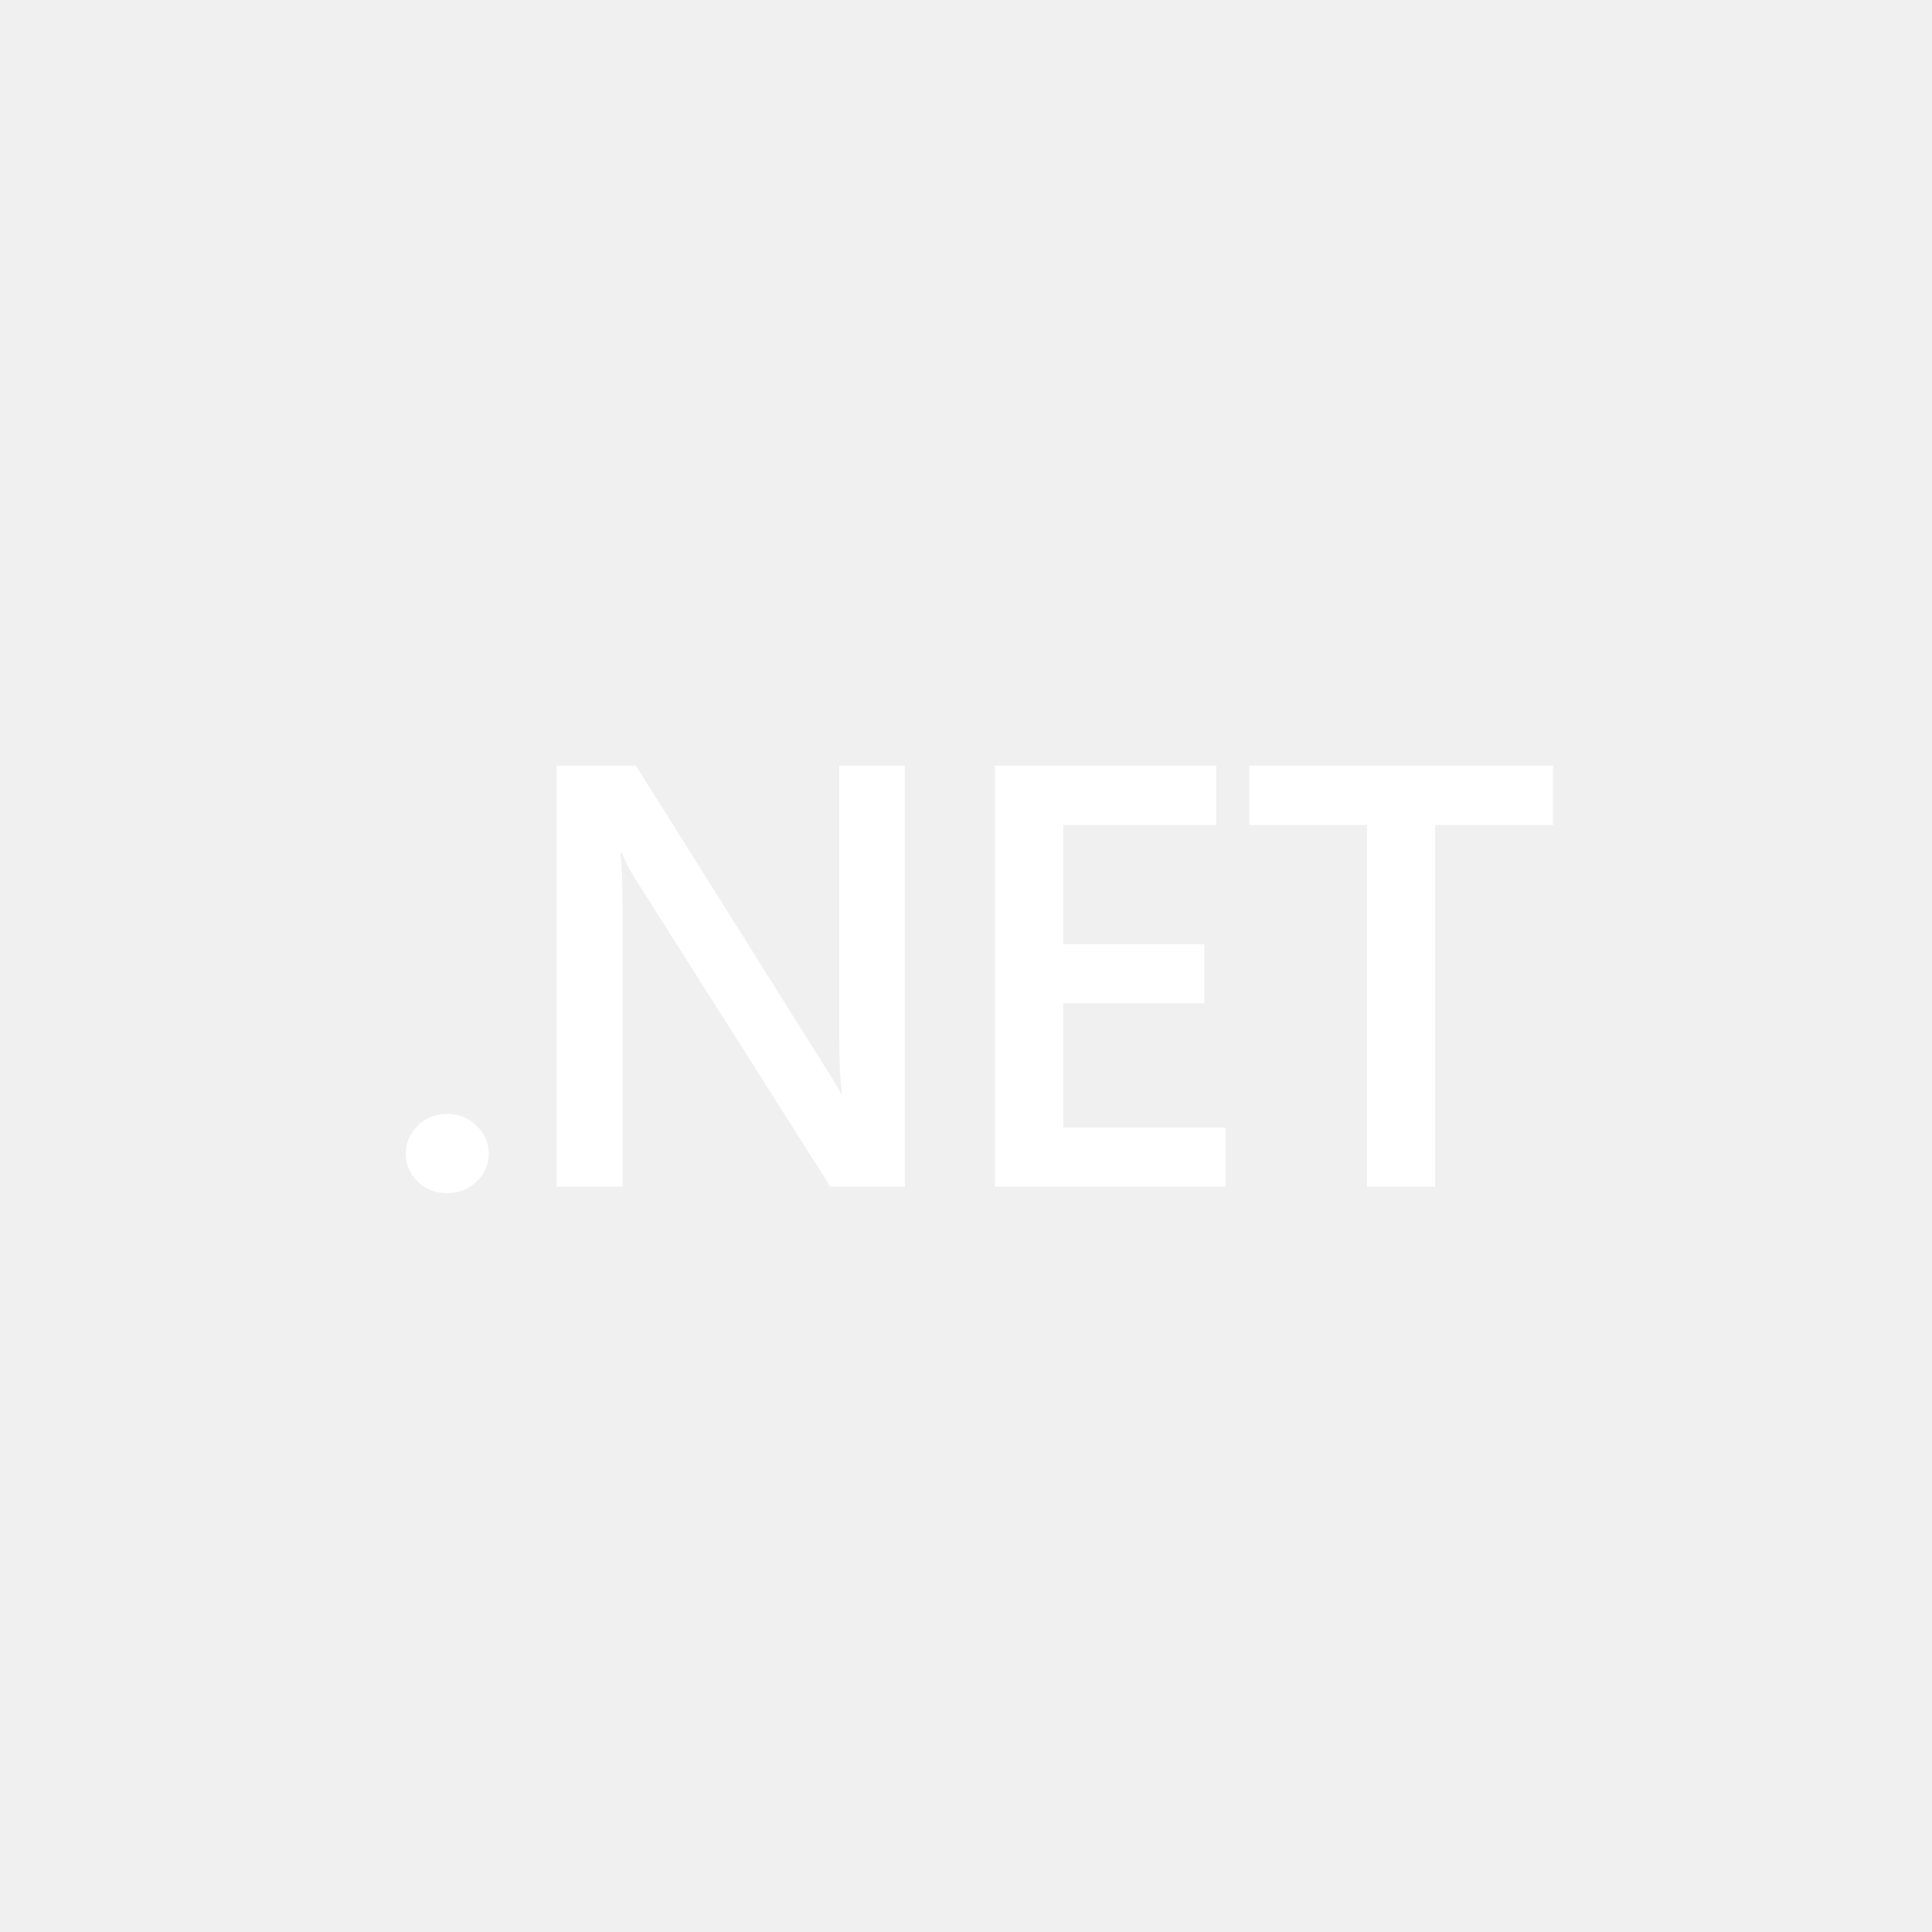
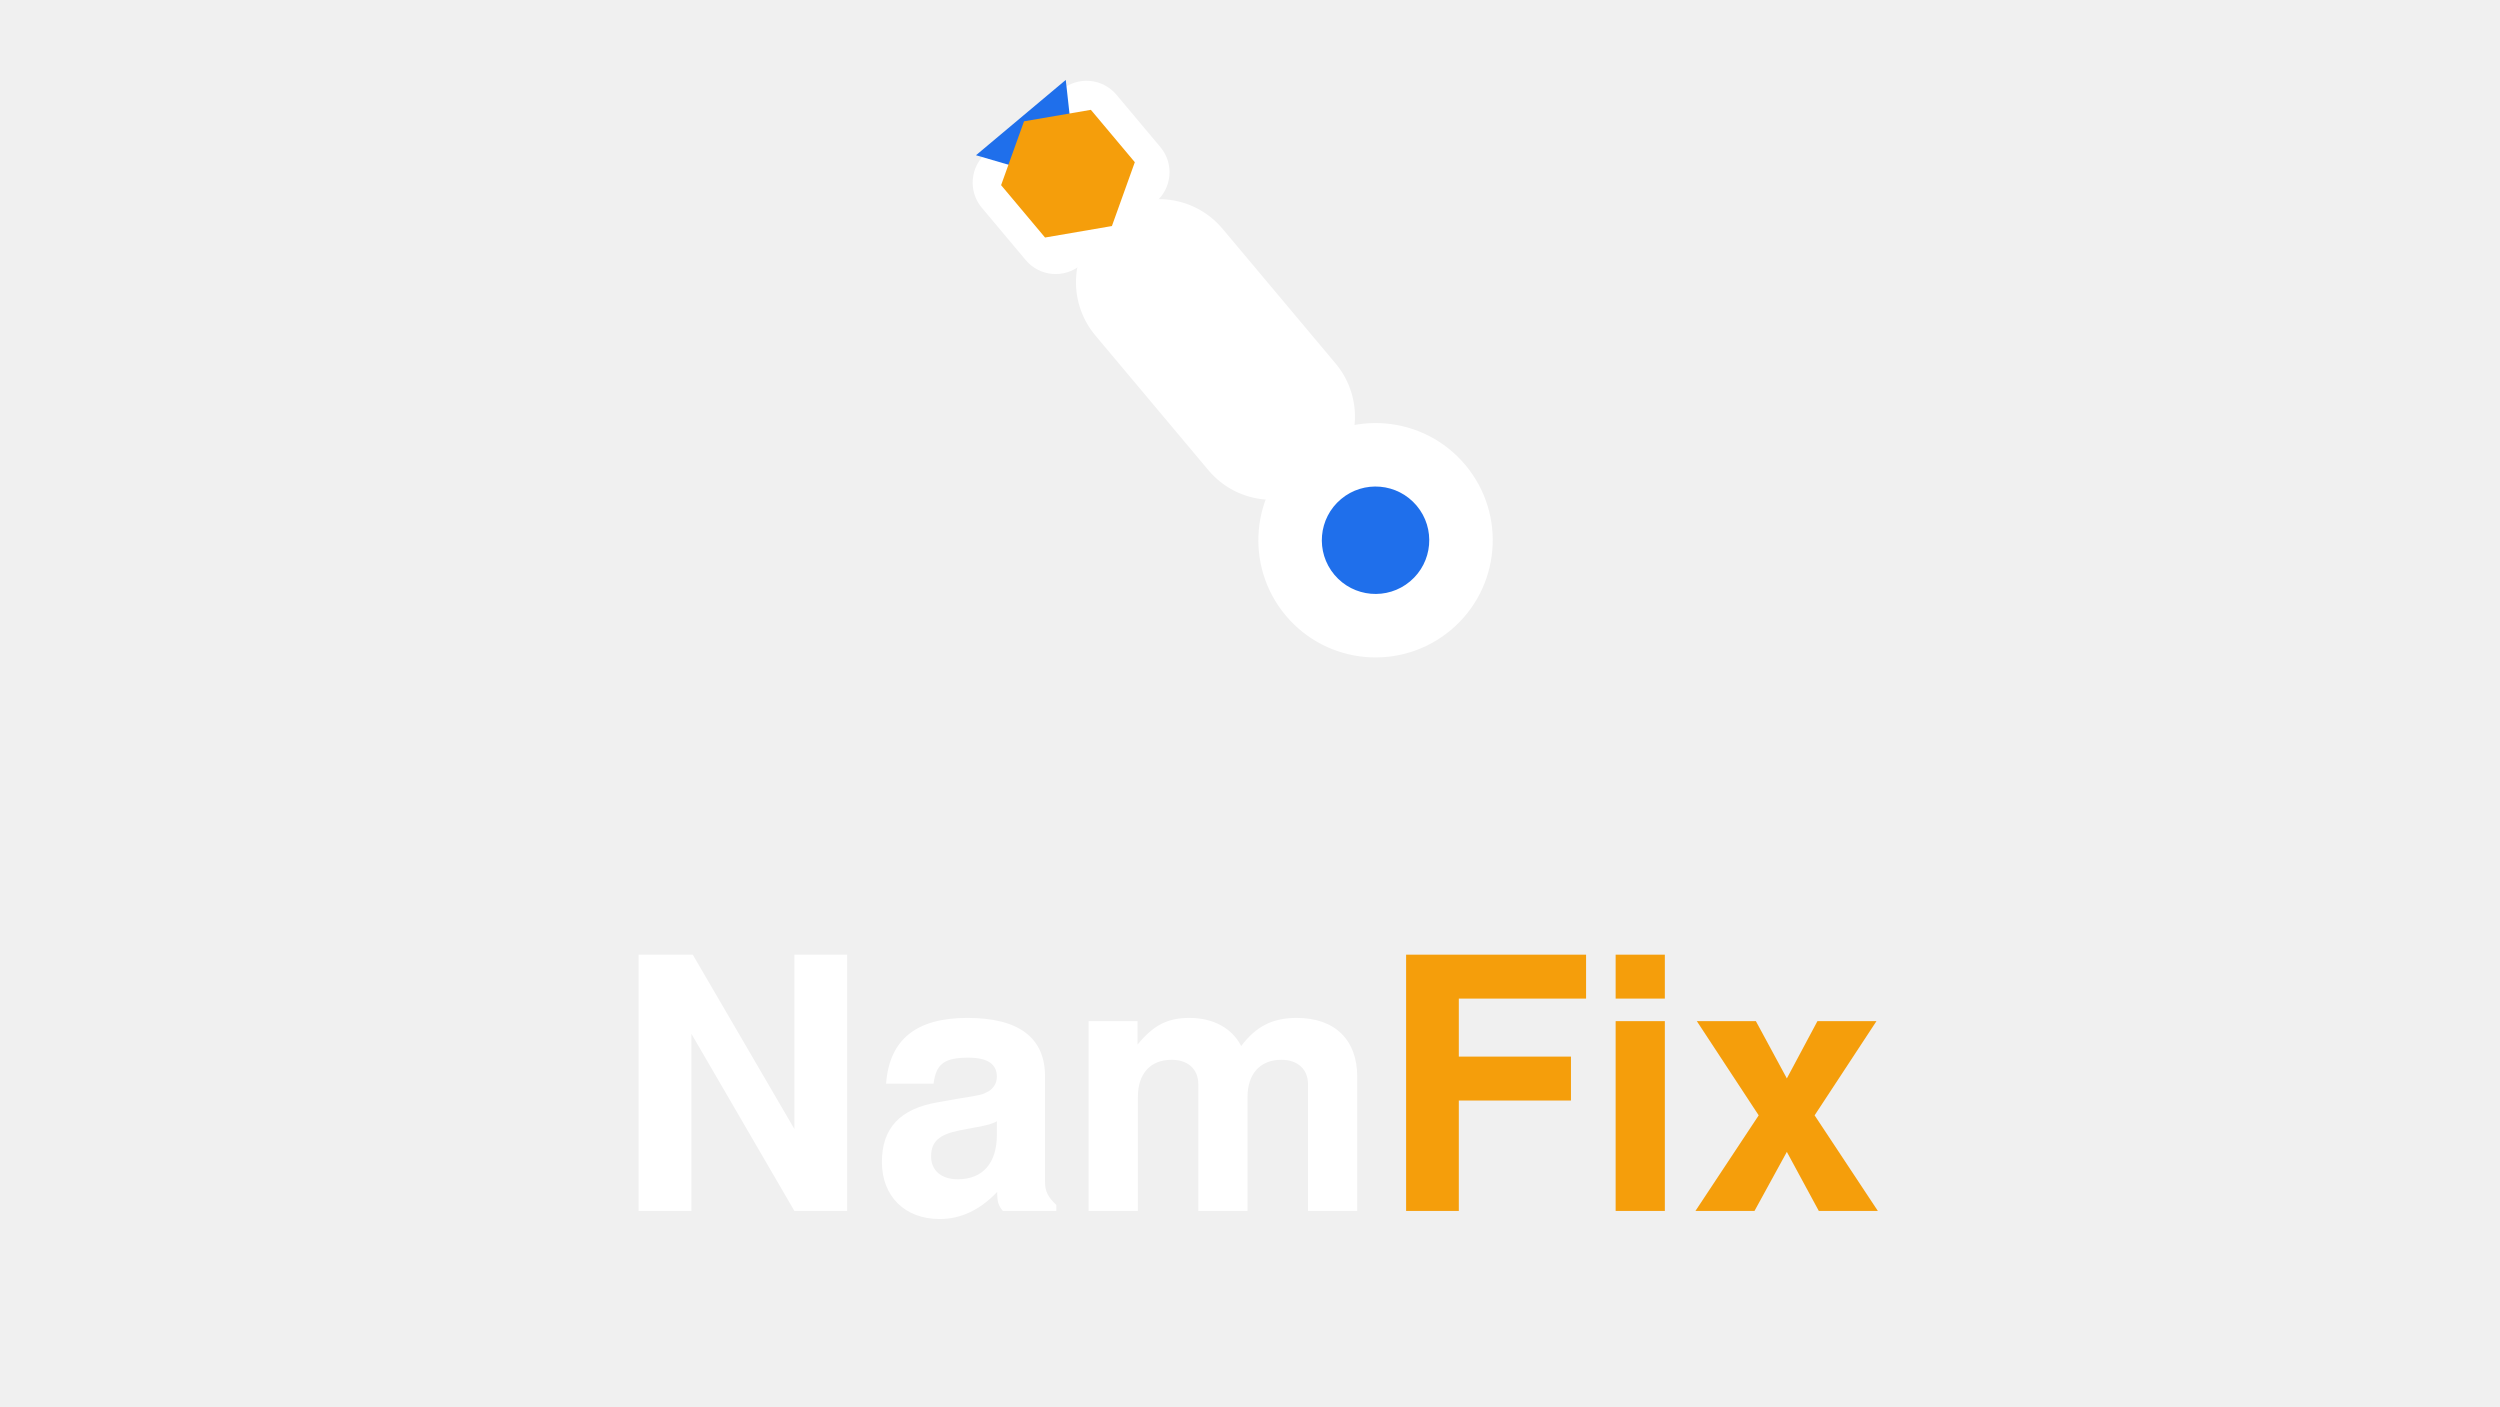
- <svg xmlns="http://www.w3.org/2000/svg" width="456" height="456" viewBox="0 0 456 456" version="1.1" xml:space="preserve" style="fill-rule:evenodd;clip-rule:evenodd;stroke-linejoin:round;stroke-miterlimit:2;">
-   <path d="m 105.5,281.609 c -2.703,0 -5.001,-0.9 -6.893,-2.702 -1.892,-1.848 -2.838,-4.042 -2.838,-6.582 0,-2.587 0.946,-4.804 2.838,-6.652 1.892,-1.848 4.19,-2.772 6.893,-2.772 2.748,0 5.068,0.924 6.96,2.772 1.937,1.848 2.906,4.064 2.906,6.652 0,2.54 -0.968,4.734 -2.906,6.582 -1.892,1.802 -4.212,2.702 -6.96,2.702 z" style="fill:#ffffff;fill-rule:nonzero;stroke-width:0.838" />
-   <path d="M 213.561,280.084 H 195.99 L 149.7,207.054 c -1.171,-1.848 -2.14,-3.765 -2.906,-5.751 h -0.406 c 0.361,2.125 0.541,6.675 0.541,13.65 v 65.132 h -15.543 v -99.36 h 18.719 l 44.737,71.298 c 1.892,2.957 3.109,4.989 3.649,6.098 h 0.27 c -0.45,-2.632 -0.676,-7.09 -0.676,-13.373 v -64.023 h 15.476 z" style="fill:#ffffff;fill-rule:nonzero;stroke-width:0.838" />
-   <path d="m 289.251,280.084 h -54.401 v -99.36 h 52.238 v 13.997 h -36.154 v 28.131 h 33.316 v 13.927 h -33.316 v 29.378 h 38.316 z" style="fill:#ffffff;fill-rule:nonzero;stroke-width:0.838" />
-   <path d="M 366.565,194.721 H 338.722 v 85.363 h -16.084 v -85.363 h -27.775 v -13.997 h 71.701 z" style="fill:#ffffff;fill-rule:nonzero;stroke-width:0.838" />
+ <svg xmlns="http://www.w3.org/2000/svg" width="512" height="288" viewBox="0 0 512 288" version="1.1">
+   <g transform="translate(184 8) rotate(-40 72 72)">
+     <rect x="54" y="0" width="36" height="30" rx="8" fill="#ffffff" />
+     <path d="M60 -1 L72 17 L84 -1 Z" fill="#1f6feb" />
+     <rect x="55" y="26" width="34" height="70" rx="17" fill="#ffffff" />
+     <circle cx="72" cy="112" r="24" fill="#ffffff" />
+     <circle cx="72" cy="112" r="11" fill="#1f6feb" />
+     <path d="M72 0 L84 7 L84 21 L72 28 L60 21 L60 7 Z" fill="#f59e0b" />
+   </g>
+   <text x="256" y="248" text-anchor="middle" font-family="Segoe UI, Helvetica, Arial, sans-serif" font-size="72" font-weight="700" fill="#ffffff">Nam<tspan fill="#f59e0b">Fix</tspan>
+   </text>
</svg>
